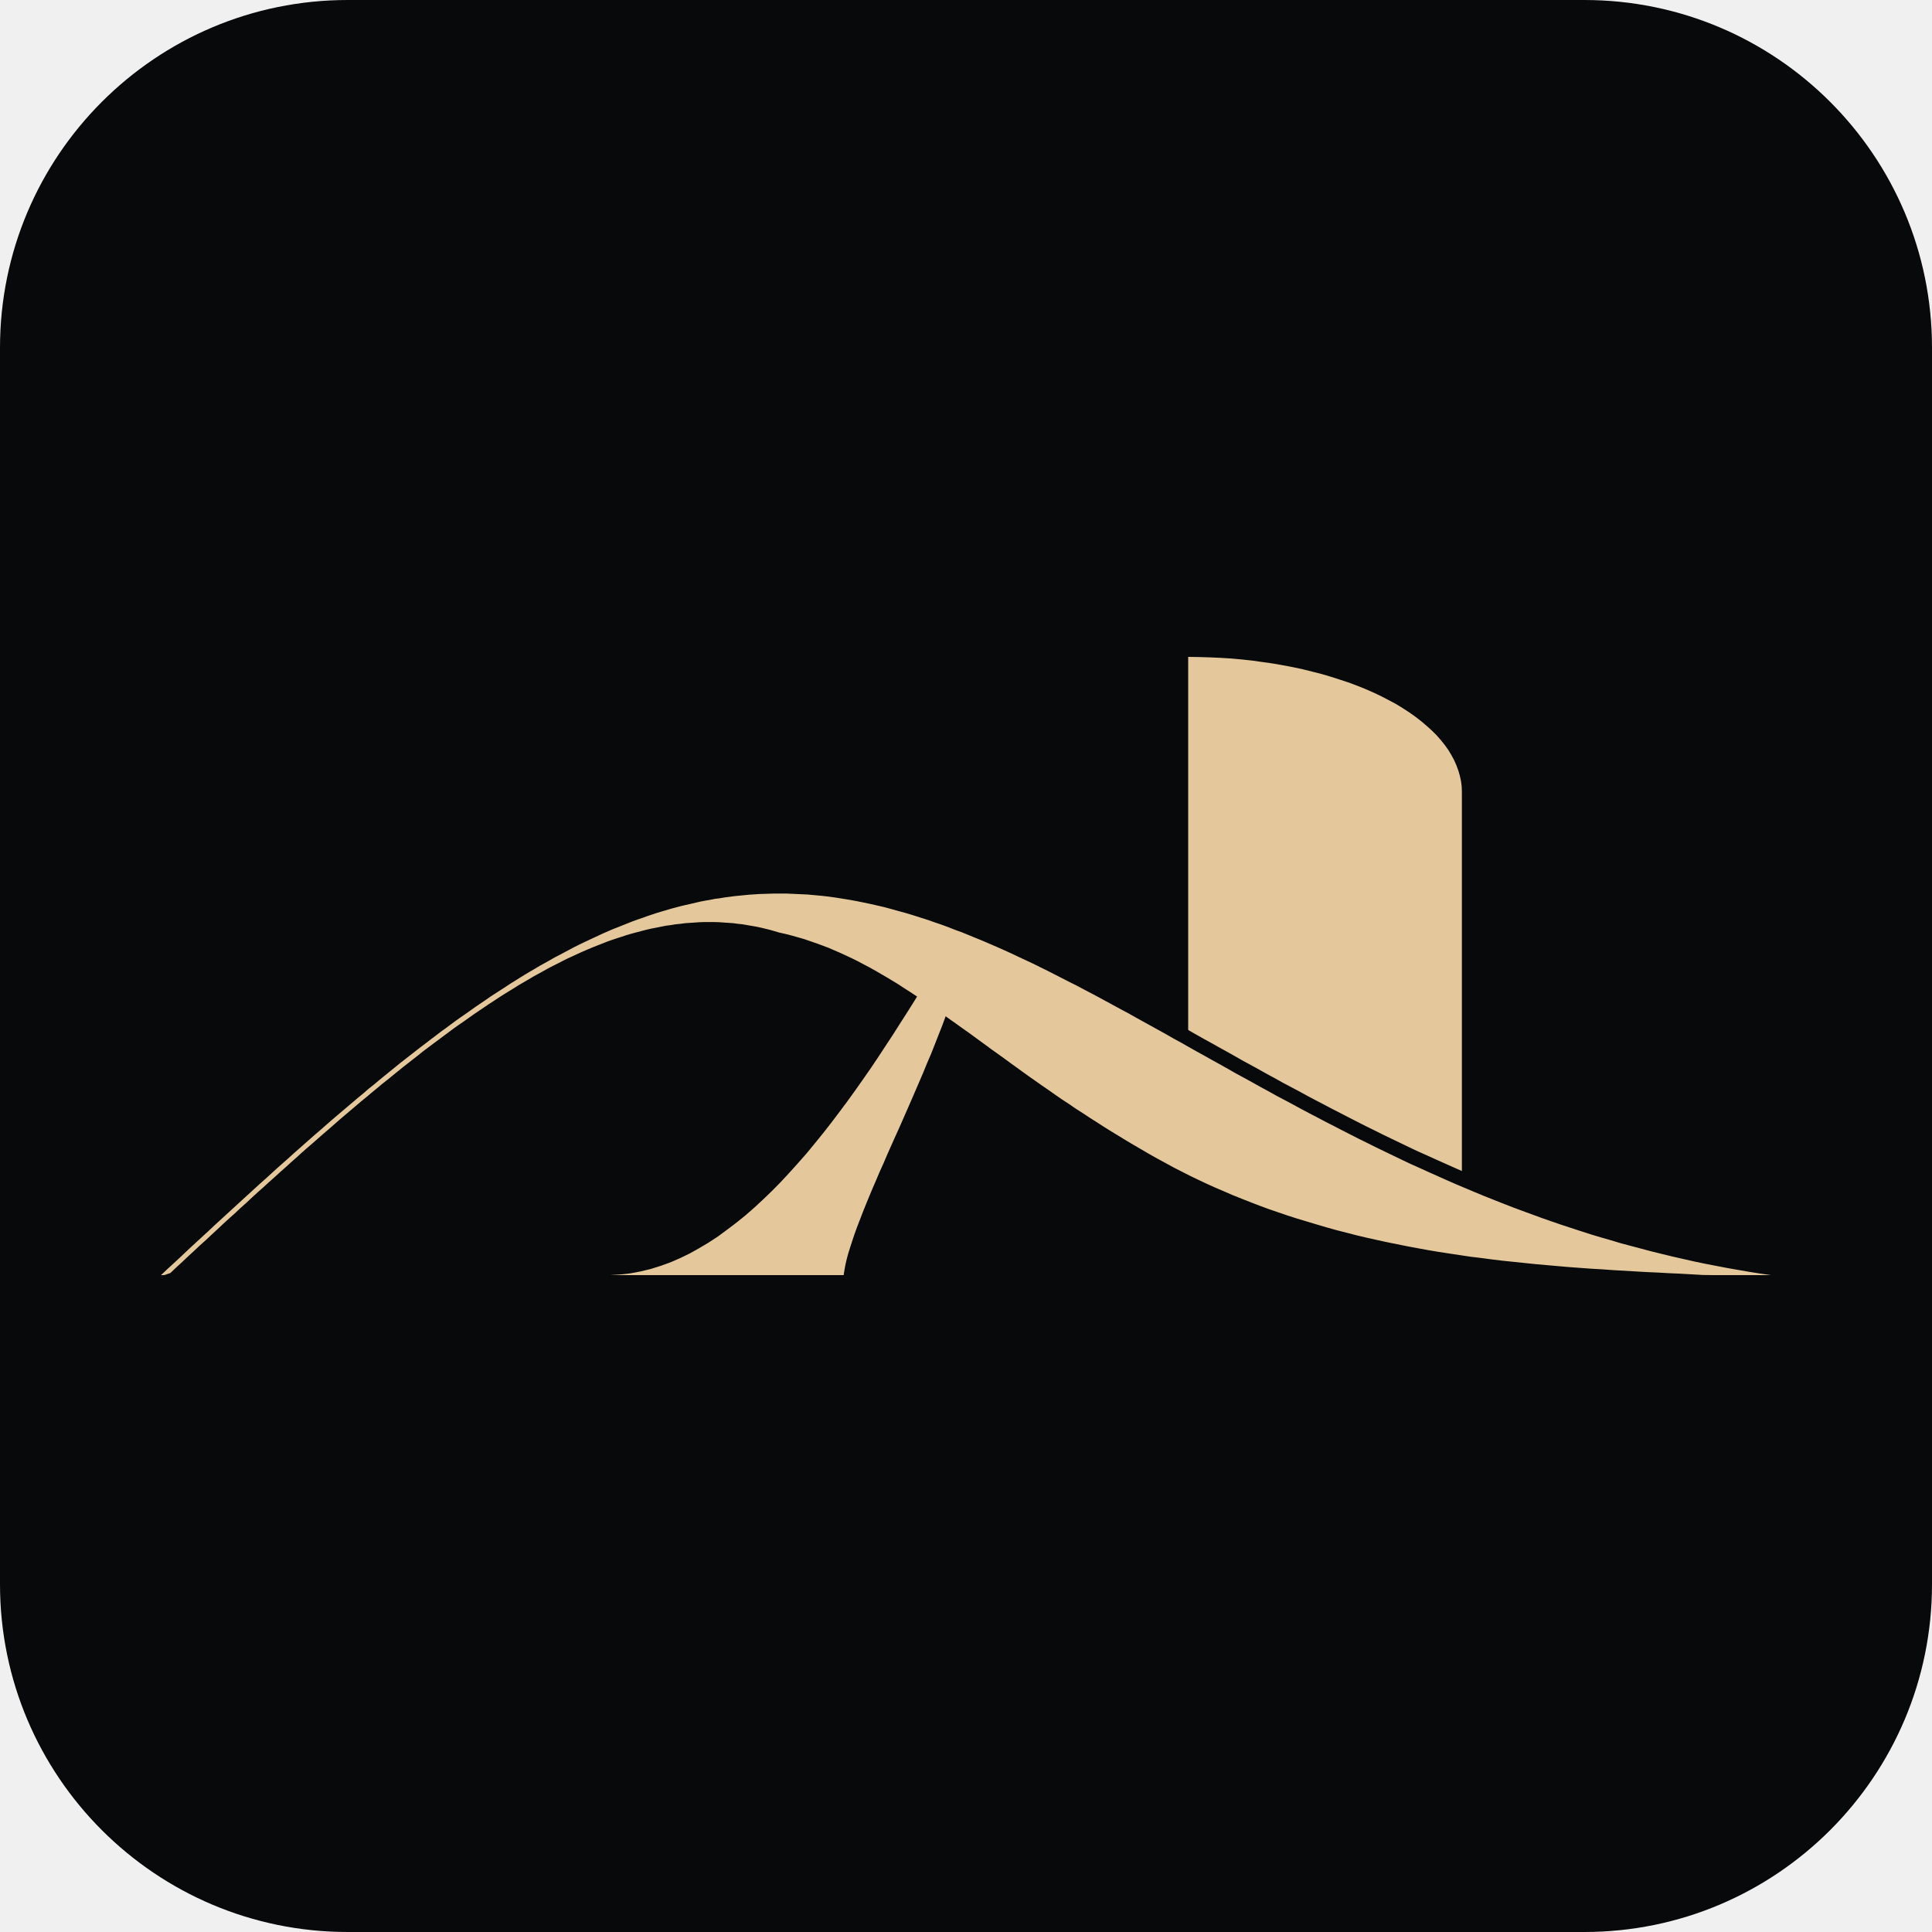
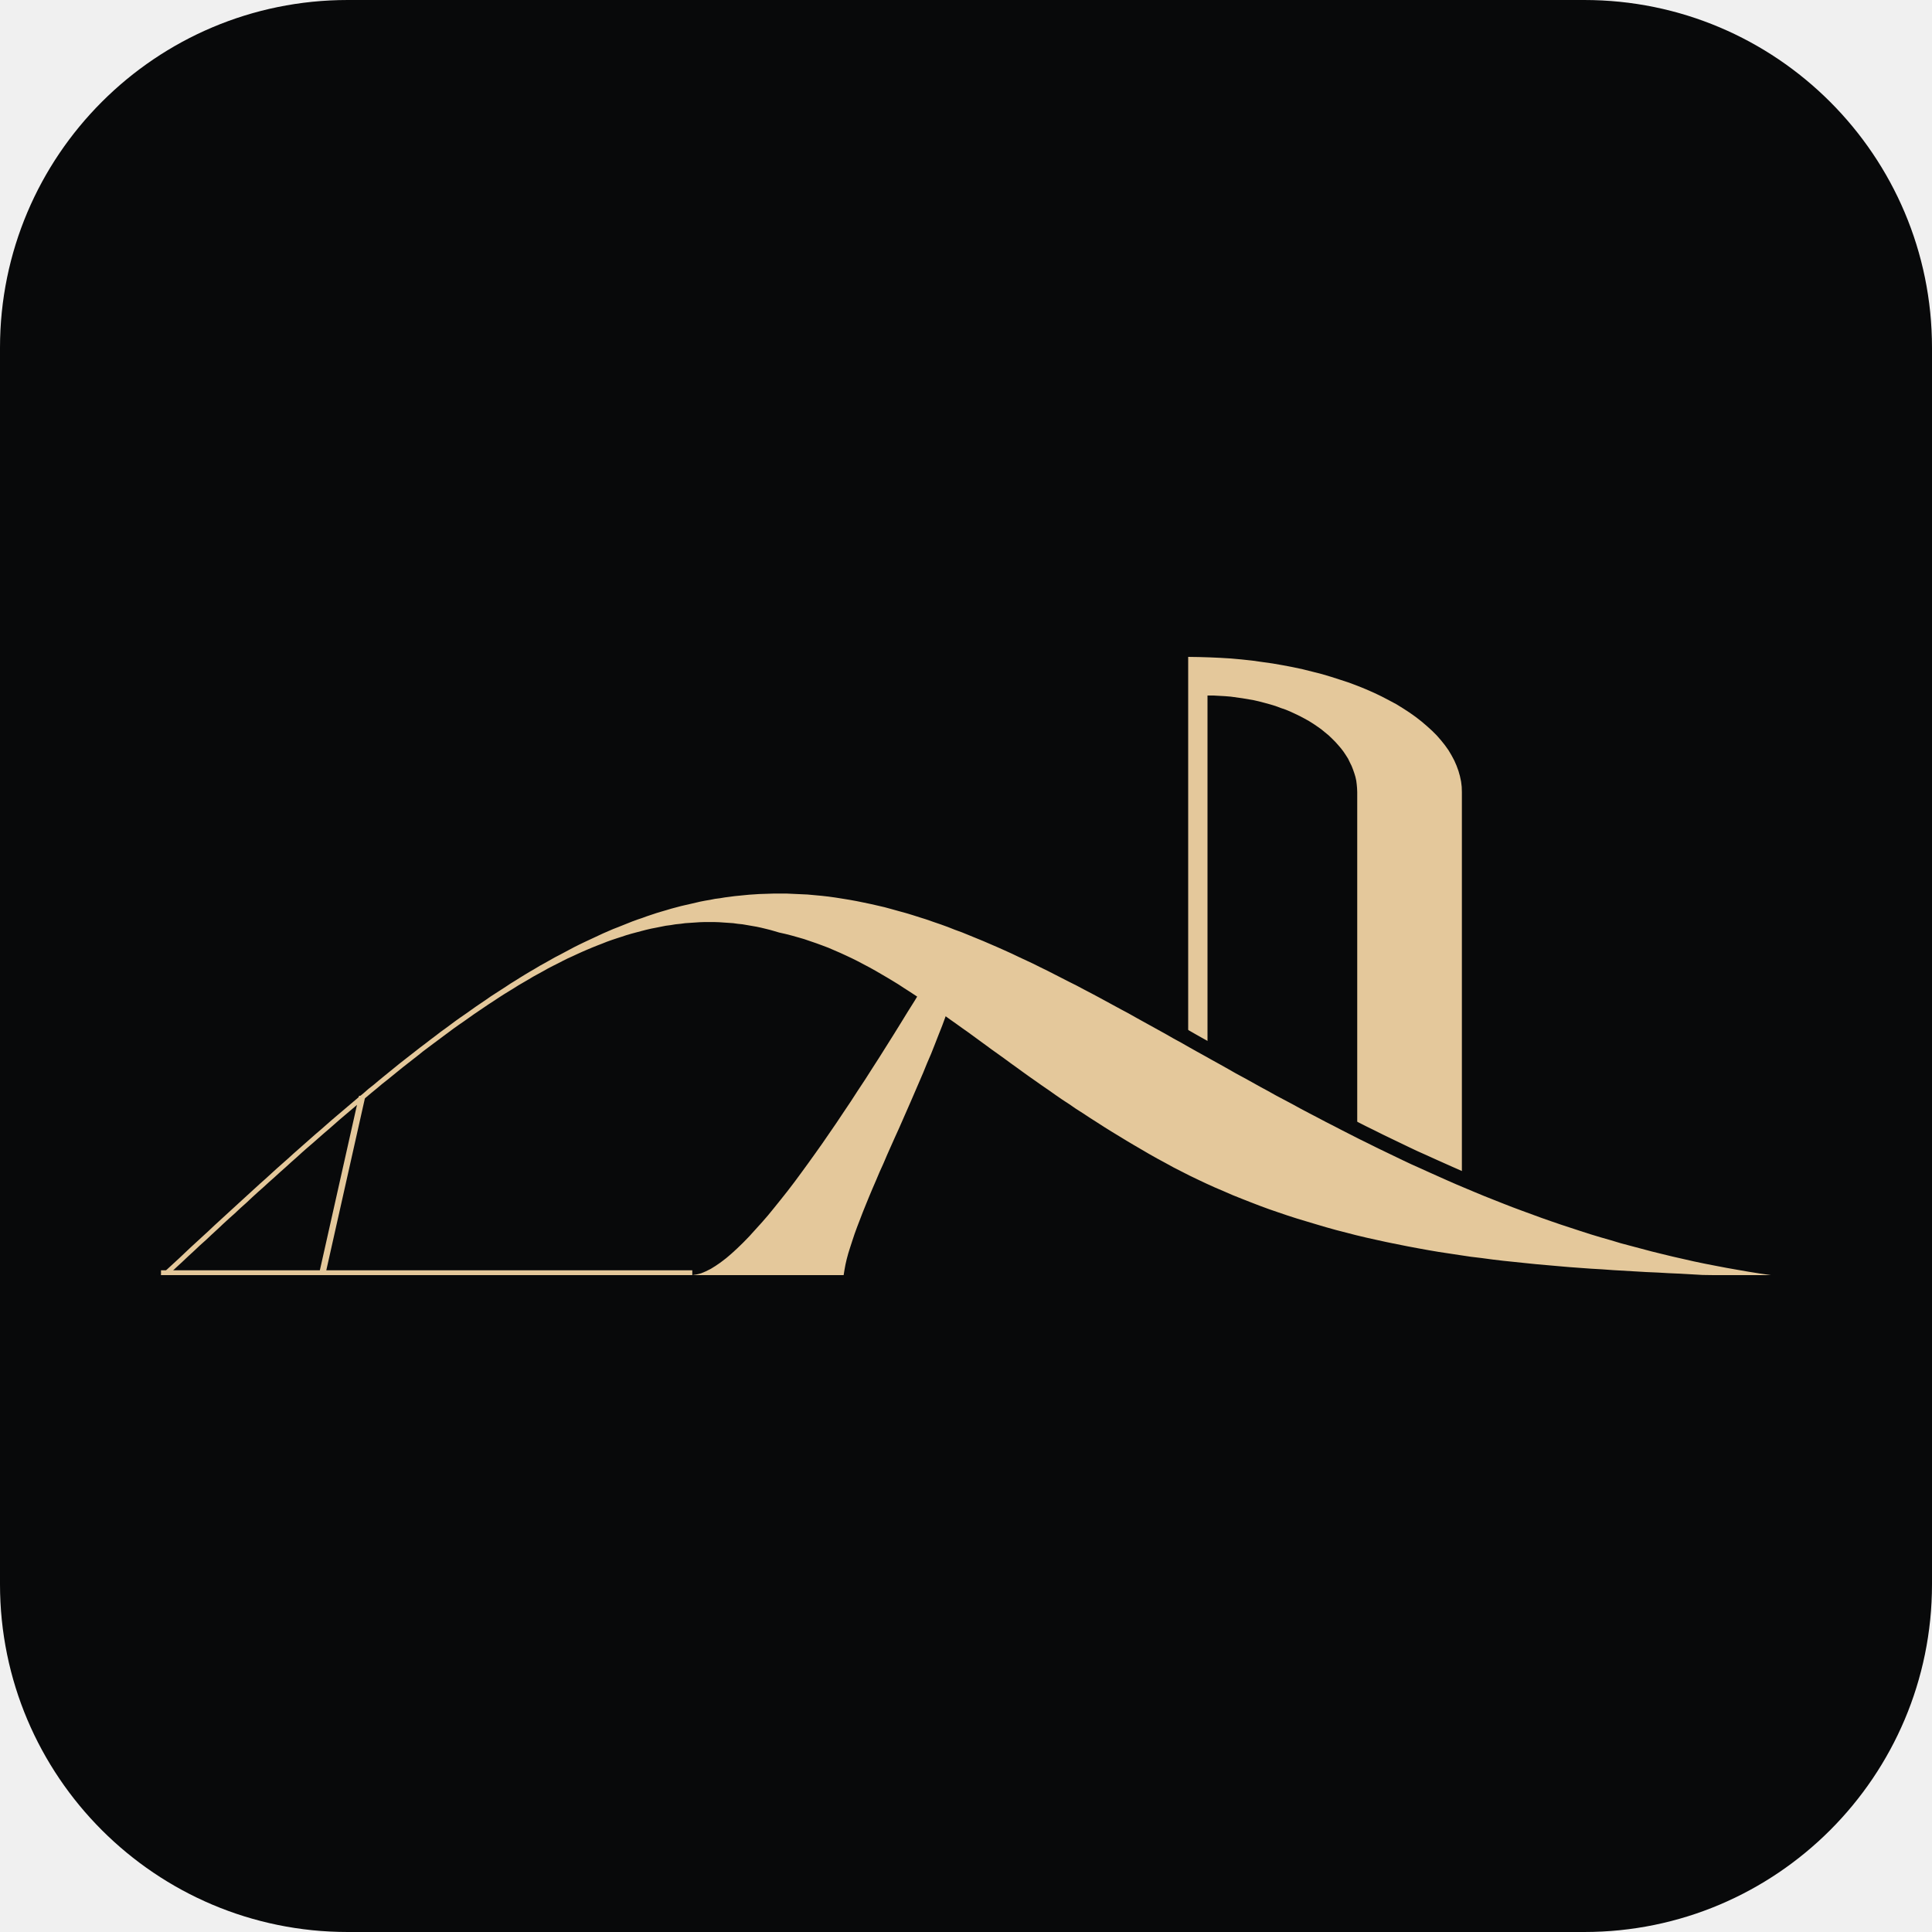
<svg xmlns="http://www.w3.org/2000/svg" viewBox="0 0 1200.00 1200.00">
  <rect width="1200.00" height="1200.00" rx="216.00" fill="#08090A" />
  <g transform="translate(100.00 408.00)">
    <g transform="scale(1)">
      <g fill="#E4C89B">
        <defs>
          <mask id="vao-favicon" maskUnits="userSpaceOnUse" x="-50" y="-50" width="1100" height="484">
            <rect x="-50" y="-50" width="1100" height="484" fill="white" />
            <path d="M0.0 384.0 L3.7 380.5 L7.5 377.0 L11.2 373.6 L14.9 370.1 L18.5 366.7 L22.2 363.3 L25.9 359.9 L29.5 356.6 L33.1 353.2 L36.7 349.9 L40.3 346.6 L43.9 343.3 L47.4 340.1 L51.0 336.8 L54.5 333.6 L58.0 330.4 L61.5 327.2 L65.0 324.1 L68.5 320.9 L71.9 317.8 L75.4 314.7 L78.8 311.7 L82.2 308.6 L85.6 305.6 L89.0 302.6 L92.4 299.6 L95.8 296.6 L99.2 293.7 L102.5 290.8 L105.8 287.9 L109.2 285.0 L112.5 282.2 L115.8 279.4 L119.1 276.6 L122.4 273.8 L125.7 271.1 L128.9 268.3 L132.2 265.7 L135.4 263.0 L138.7 260.3 L141.9 257.7 L145.1 255.1 L148.3 252.5 L151.5 250.0 L154.7 247.5 L157.9 245.0 L161.1 242.5 L164.3 240.1 L167.4 237.7 L170.6 235.3 L173.7 232.9 L176.9 230.6 L180.0 228.3 L183.1 226.0 L186.2 223.8 L189.4 221.6 L192.5 219.4 L195.6 217.2 L198.7 215.1 L201.8 213.0 L204.8 210.9 L207.9 208.9 L211.0 206.9 L214.1 204.9 L217.1 202.9 L220.2 201.0 L223.2 199.1 L226.3 197.2 L229.3 195.4 L232.4 193.6 L235.4 191.8 L238.5 190.1 L241.5 188.4 L244.5 186.7 L247.6 185.1 L250.6 183.5 L253.6 181.9 L256.6 180.3 L259.6 178.8 L262.7 177.3 L265.7 175.9 L268.7 174.5 L271.7 173.1 L274.7 171.7 L277.7 170.4 L280.7 169.1 L283.8 167.9 L286.8 166.7 L289.8 165.5 L292.8 164.3 L295.8 163.2 L298.8 162.2 L301.8 161.1 L304.8 160.1 L307.8 159.1 L310.8 158.2 L313.9 157.3 L316.9 156.4 L319.9 155.6 L322.9 154.8 L325.9 154.1 L329.0 153.4 L332.0 152.7 L335.0 152.0 L338.1 151.4 L341.1 150.9 L344.1 150.3 L347.2 149.9 L350.2 149.4 L353.3 149.0 L356.3 148.6 L359.4 148.3 L362.4 148.0 L365.5 147.7 L368.6 147.5 L371.6 147.3 L374.7 147.2 L377.8 147.1 L380.9 147.0 L384.0 147.0 L388.4 147.0 L392.8 147.2 L397.2 147.4 L401.6 147.6 L405.9 148.0 L410.3 148.4 L414.7 148.9 L419.0 149.5 L423.4 150.2 L427.7 150.9 L432.1 151.7 L436.5 152.6 L440.8 153.5 L445.2 154.5 L449.5 155.5 L453.9 156.7 L458.2 157.9 L462.6 159.1 L466.9 160.4 L471.3 161.8 L475.7 163.2 L480.0 164.7 L484.4 166.2 L488.8 167.8 L493.1 169.5 L497.5 171.1 L501.9 172.9 L506.3 174.7 L510.7 176.5 L515.1 178.4 L519.5 180.3 L524.0 182.3 L528.4 184.3 L532.8 186.4 L537.3 188.5 L541.8 190.6 L546.2 192.8 L550.7 195.0 L555.2 197.3 L559.7 199.6 L564.2 201.9 L568.8 204.2 L573.3 206.6 L577.9 209.0 L582.4 211.4 L587.0 213.9 L591.6 216.4 L596.2 218.9 L600.9 221.4 L605.5 224.0 L610.2 226.6 L614.9 229.2 L619.6 231.8 L624.3 234.4 L629.0 237.1 L633.8 239.7 L638.5 242.4 L643.3 245.1 L648.2 247.8 L653.0 250.5 L657.9 253.2 L662.7 255.9 L667.6 258.7 L672.6 261.4 L677.5 264.1 L682.5 266.9 L687.5 269.6 L692.5 272.4 L697.6 275.1 L702.7 277.8 L707.8 280.6 L712.9 283.3 L718.1 286.0 L723.2 288.7 L728.5 291.4 L733.7 294.1 L739.0 296.8 L744.3 299.5 L749.6 302.1 L755.0 304.8 L760.4 307.4 L765.8 310.0 L771.2 312.6 L776.7 315.2 L782.3 317.7 L787.8 320.2 L793.4 322.7 L799.0 325.2 L804.7 327.7 L810.4 330.1 L816.1 332.5 L821.9 334.9 L827.7 337.2 L833.5 339.5 L839.4 341.8 L845.3 344.0 L851.3 346.2 L857.3 348.4 L863.3 350.5 L869.4 352.6 L875.5 354.6 L881.6 356.6 L887.8 358.6 L894.1 360.5 L900.4 362.3 L906.7 364.2 L913.1 365.9 L919.5 367.6 L925.9 369.3 L932.4 370.9 L939.0 372.5 L945.6 374.0 L952.2 375.5 L958.9 376.9 L965.6 378.2 L972.4 379.5 L979.2 380.7 L986.1 381.9 L993.0 383.0 L1000.0 384.0 L999.6 384.0 L992.5 384.0 L985.5 384.0 L978.5 384.0 L971.4 384.0 L964.4 384.0 L957.5 383.9 L950.5 383.5 L943.5 383.1 L936.6 382.8 L929.6 382.4 L922.7 382.1 L915.8 381.7 L908.9 381.3 L902.0 380.9 L895.1 380.4 L888.2 380.0 L881.3 379.5 L874.5 379.0 L867.6 378.4 L860.8 377.8 L854.0 377.2 L847.2 376.5 L840.5 375.8 L833.7 375.1 L827.0 374.3 L820.3 373.4 L813.6 372.6 L806.9 371.6 L800.3 370.6 L793.7 369.6 L787.2 368.5 L780.6 367.3 L774.2 366.1 L767.7 364.8 L761.3 363.5 L754.9 362.1 L748.6 360.7 L742.3 359.2 L736.1 357.6 L729.9 356.0 L723.8 354.3 L717.7 352.5 L711.7 350.7 L705.7 348.9 L699.8 347.0 L693.9 345.0 L688.1 343.0 L682.4 340.9 L676.7 338.7 L671.1 336.5 L665.6 334.3 L660.1 331.9 L654.7 329.6 L649.4 327.2 L644.1 324.7 L638.9 322.2 L633.8 319.6 L628.7 317.0 L623.8 314.3 L618.8 311.6 L614.0 308.9 L609.2 306.1 L604.4 303.3 L599.7 300.5 L595.1 297.7 L590.5 294.9 L586.0 292.1 L581.5 289.2 L577.1 286.4 L572.7 283.5 L568.3 280.7 L564.1 277.8 L559.8 275.0 L555.6 272.1 L551.5 269.2 L547.4 266.4 L543.3 263.5 L539.3 260.7 L535.4 257.9 L531.4 255.0 L527.5 252.2 L523.7 249.4 L519.8 246.6 L516.0 243.9 L512.2 241.1 L508.5 238.4 L504.8 235.7 L501.1 233.0 L497.4 230.4 L493.8 227.8 L490.1 225.2 L486.5 222.6 L482.9 220.1 L479.3 217.6 L475.8 215.1 L472.2 212.7 L468.6 210.3 L465.1 208.0 L461.5 205.7 L458.0 203.4 L454.4 201.2 L450.9 199.1 L447.3 197.0 L443.7 194.9 L440.1 192.9 L436.5 191.0 L432.9 189.1 L429.3 187.3 L425.7 185.6 L422.0 183.9 L418.3 182.3 L414.6 180.7 L410.9 179.3 L407.1 177.9 L403.3 176.6 L399.5 175.3 L395.7 174.2 L391.8 173.1 L387.9 172.1 L383.9 171.2 L381.2 170.4 L378.4 169.6 L375.6 168.9 L372.7 168.2 L369.9 167.6 L367.0 167.1 L364.1 166.6 L361.2 166.1 L358.3 165.8 L355.4 165.4 L352.5 165.2 L349.5 165.0 L346.6 164.8 L343.6 164.7 L340.6 164.7 L337.6 164.7 L334.6 164.8 L331.6 165.0 L328.6 165.2 L325.6 165.4 L322.6 165.8 L319.6 166.1 L316.6 166.6 L313.5 167.0 L310.5 167.6 L307.5 168.2 L304.4 168.8 L301.4 169.5 L298.3 170.3 L295.3 171.1 L292.3 171.9 L289.2 172.8 L286.2 173.8 L283.1 174.8 L280.1 175.8 L277.0 176.9 L274.0 178.1 L270.9 179.3 L267.9 180.5 L264.8 181.8 L261.8 183.1 L258.7 184.5 L255.7 185.9 L252.6 187.3 L249.6 188.8 L246.5 190.4 L243.5 191.9 L240.4 193.5 L237.4 195.2 L234.3 196.9 L231.2 198.6 L228.2 200.4 L225.1 202.2 L222.0 204.0 L219.0 205.9 L215.9 207.8 L212.8 209.7 L209.7 211.7 L206.7 213.7 L203.6 215.7 L200.5 217.8 L197.4 219.9 L194.3 222.0 L191.2 224.2 L188.1 226.4 L184.9 228.6 L181.8 230.8 L178.7 233.1 L175.6 235.4 L172.4 237.8 L169.3 240.1 L166.1 242.5 L162.9 244.9 L159.8 247.4 L156.6 249.9 L153.4 252.4 L150.2 254.9 L147.0 257.5 L143.8 260.1 L140.6 262.7 L137.3 265.3 L134.1 268.0 L130.8 270.7 L127.6 273.4 L124.3 276.1 L121.0 278.9 L117.7 281.7 L114.4 284.5 L111.1 287.3 L107.8 290.2 L104.5 293.1 L101.1 296.0 L97.8 298.9 L94.4 301.9 L91.0 304.8 L87.6 307.8 L84.2 310.9 L80.8 313.9 L77.4 317.0 L73.9 320.1 L70.5 323.2 L67.0 326.3 L63.5 329.5 L60.0 332.6 L56.5 335.8 L53.0 339.1 L49.4 342.3 L45.9 345.6 L42.3 348.8 L38.7 352.1 L35.1 355.5 L31.5 358.8 L27.9 362.2 L24.2 365.5 L20.6 368.9 L16.9 372.3 L13.2 375.8 L9.5 379.2 L5.8 382.7 L2.0 384.0 Z" fill="black" stroke="black" stroke-width="18" stroke-linejoin="round" />
          </mask>
        </defs>
-         <path d="M638.0 0.0 L644.7 0.1 L651.3 0.3 L658.0 0.6 L664.6 1.0 L671.2 1.6 L677.7 2.3 L684.1 3.2 L690.5 4.1 L696.8 5.2 L703.1 6.4 L709.2 7.7 L715.2 9.2 L721.1 10.7 L726.8 12.4 L732.4 14.2 L737.9 16.0 L743.2 18.0 L748.4 20.1 L753.4 22.3 L758.2 24.6 L762.8 27.0 L767.3 29.4 L771.5 32.0 L775.5 34.6 L779.3 37.3 L782.9 40.1 L786.3 43.0 L789.5 45.9 L792.4 48.8 L795.1 51.9 L797.5 54.9 L799.7 58.0 L801.6 61.2 L803.3 64.4 L804.7 67.6 L805.9 70.9 L806.8 74.1 L807.5 77.4 L807.9 80.7 L808.0 84.0 L808.0 329.1 L803.8 327.3 L799.5 325.4 L795.2 323.6 L791.0 321.7 L786.8 319.8 L782.5 317.8 L778.2 315.9 L774.0 313.9 L769.8 311.9 L765.5 309.9 L761.2 307.8 L757.0 305.8 L752.8 303.7 L748.5 301.6 L744.2 299.5 L740.0 297.3 L735.8 295.2 L731.5 293.0 L727.2 290.8 L723.0 288.6 L718.8 286.4 L714.5 284.1 L710.2 281.9 L706.0 279.6 L701.8 277.3 L697.5 275.1 L693.2 272.8 L689.0 270.4 L684.8 268.1 L680.5 265.8 L676.2 263.4 L672.0 261.1 L667.8 258.7 L663.5 256.4 L659.2 254.0 L655.0 251.6 L650.8 249.2 L646.5 246.9 L642.2 244.5 L638.0 242.1 Z" mask="url(#vao-favicon)" />
-         <path d="M501.0 179.0 L499.7 184.3 L498.3 189.7 L496.8 195.1 L495.1 200.7 L493.3 206.3 L491.4 211.9 L489.4 217.6 L487.3 223.4 L485.2 229.1 L482.9 234.9 L480.6 240.8 L478.3 246.6 L475.8 252.4 L473.4 258.3 L470.9 264.1 L468.4 269.9 L465.9 275.7 L463.4 281.4 L460.9 287.1 L458.4 292.8 L455.9 298.3 L453.4 303.9 L451.0 309.3 L448.7 314.7 L446.3 320.0 L444.1 325.2 L441.9 330.3 L439.8 335.3 L437.8 340.2 L435.9 344.9 L434.1 349.6 L432.4 354.0 L430.8 358.4 L429.4 362.6 L428.1 366.6 L426.9 370.4 L425.9 374.1 L425.1 377.6 L424.5 380.9 L424.0 384.0 L279.0 384.0 L285.3 383.6 L291.6 382.9 L297.9 381.7 L304.1 380.2 L310.2 378.3 L316.3 376.1 L322.3 373.5 L328.3 370.6 L334.2 367.3 L340.1 363.8 L345.9 360.0 L351.6 355.8 L357.3 351.5 L363.0 346.9 L368.6 342.0 L374.1 336.9 L379.6 331.6 L385.0 326.1 L390.3 320.4 L395.6 314.5 L400.9 308.5 L406.0 302.3 L411.2 295.9 L416.2 289.5 L421.2 282.9 L426.2 276.2 L431.1 269.4 L435.9 262.6 L440.7 255.7 L445.4 248.7 L450.0 241.7 L454.6 234.7 L459.1 227.6 L463.6 220.6 L468.0 213.6 L472.3 206.6 L476.6 199.6 L480.8 192.7 L484.9 185.8 L489.0 179.0 Z" />
+         <path fill-rule="evenodd" d="M638.0 0.0 L644.7 0.1 L651.3 0.3 L658.0 0.6 L664.6 1.0 L671.2 1.6 L677.7 2.3 L684.1 3.2 L690.5 4.1 L696.8 5.2 L703.1 6.4 L709.2 7.7 L715.2 9.2 L721.1 10.7 L726.8 12.4 L732.4 14.2 L737.9 16.0 L743.2 18.0 L748.4 20.1 L753.4 22.3 L758.2 24.6 L762.8 27.0 L767.3 29.4 L771.5 32.0 L775.5 34.6 L779.3 37.3 L782.9 40.1 L786.3 43.0 L789.5 45.9 L792.4 48.8 L795.1 51.9 L797.5 54.9 L799.7 58.0 L801.6 61.2 L803.3 64.4 L804.7 67.6 L805.9 70.9 L806.8 74.1 L807.5 77.4 L807.9 80.7 L808.0 84.0 L808.0 329.1 L803.8 327.3 L799.5 325.4 L795.2 323.6 L791.0 321.7 L786.8 319.8 L782.5 317.8 L778.2 315.9 L774.0 313.9 L769.8 311.9 L765.5 309.9 L761.2 307.8 L757.0 305.8 L752.8 303.7 L748.5 301.6 L744.2 299.5 L740.0 297.3 L735.8 295.2 L731.5 293.0 L727.2 290.8 L723.0 288.6 L718.8 286.4 L714.5 284.1 L710.2 281.9 L706.0 279.6 L701.8 277.3 L697.5 275.1 L693.2 272.8 L689.0 270.4 L684.8 268.1 L680.5 265.8 L676.2 263.4 L672.0 261.1 L667.8 258.7 L663.5 256.4 L659.2 254.0 L655.0 251.6 L650.8 249.2 L646.5 246.9 L642.2 244.5 L638.0 242.1 Z M650.0 24.0 L653.7 24.0 L657.3 24.2 L660.9 24.4 L664.5 24.7 L668.1 25.2 L671.7 25.7 L675.2 26.3 L678.7 26.9 L682.2 27.7 L685.6 28.6 L688.9 29.5 L692.2 30.5 L695.4 31.7 L698.6 32.8 L701.7 34.1 L704.7 35.5 L707.6 36.9 L710.4 38.4 L713.1 39.9 L715.8 41.6 L718.3 43.3 L720.7 45.0 L723.0 46.9 L725.2 48.7 L727.3 50.7 L729.3 52.7 L731.1 54.7 L732.9 56.8 L734.5 58.9 L735.9 61.0 L737.3 63.2 L738.4 65.5 L739.5 67.7 L740.4 70.0 L741.2 72.3 L741.9 74.6 L742.4 76.9 L742.7 79.3 L742.9 81.6 L743.0 84.0 L743.0 298.8 L740.7 297.7 L738.4 296.5 L736.0 295.3 L733.7 294.1 L731.4 292.9 L729.0 291.7 L726.7 290.5 L724.4 289.3 L722.1 288.1 L719.8 286.9 L717.4 285.7 L715.1 284.5 L712.8 283.2 L710.5 282.0 L708.1 280.8 L705.8 279.5 L703.5 278.3 L701.1 277.0 L698.8 275.8 L696.5 274.5 L694.2 273.3 L691.9 272.0 L689.5 270.7 L687.2 269.5 L684.9 268.2 L682.5 266.9 L680.2 265.6 L677.9 264.3 L675.6 263.1 L673.2 261.8 L670.9 260.5 L668.6 259.2 L666.3 257.9 L664.0 256.6 L661.6 255.3 L659.3 254.0 L657.0 252.7 L654.6 251.4 L652.3 250.1 L650.0 248.8 Z" mask="url(#vao-favicon)" />
+         <path d="M501.0 179.0 L499.7 184.3 L498.3 189.7 L496.8 195.1 L495.1 200.7 L493.3 206.3 L491.4 211.9 L489.4 217.6 L487.3 223.4 L485.2 229.1 L482.9 234.9 L480.6 240.8 L478.3 246.6 L475.8 252.4 L473.4 258.3 L470.9 264.1 L468.4 269.9 L465.9 275.7 L463.4 281.4 L460.9 287.1 L458.4 292.8 L455.9 298.3 L453.4 303.9 L451.0 309.3 L448.7 314.7 L446.3 320.0 L444.1 325.2 L441.9 330.3 L439.8 335.3 L437.8 340.2 L435.9 344.9 L434.1 349.6 L432.4 354.0 L430.8 358.4 L429.4 362.6 L428.1 366.6 L426.9 370.4 L425.9 374.1 L425.1 377.6 L424.5 380.9 L424.0 384.0 L330.0 384.0 L332.6 383.6 L335.4 382.9 L338.3 381.7 L341.3 380.2 L344.4 378.3 L347.6 376.1 L351.0 373.5 L354.4 370.6 L358.0 367.3 L361.6 363.8 L365.3 360.0 L369.1 355.8 L373.0 351.5 L377.0 346.9 L381.0 342.0 L385.1 336.9 L389.3 331.6 L393.5 326.1 L397.7 320.4 L402.0 314.5 L406.3 308.5 L410.7 302.3 L415.1 295.9 L419.5 289.5 L423.9 282.9 L428.4 276.2 L432.8 269.4 L437.3 262.6 L441.7 255.7 L446.2 248.7 L450.6 241.7 L455.0 234.7 L459.4 227.6 L463.7 220.6 L468.1 213.6 L472.3 206.6 L476.6 199.6 L480.8 192.7 L484.9 185.8 L489.0 179.0 Z" />
+         <path d="M0.0 384.0 L330.0 384.0 L330.0 381.0 L0.0 381.0 Z" />
+         <path d="M123.0 272.6 L127.0 272.6 L102.0 384.0 L98.0 384.0 Z" />
        <path d="M0.0 384.0 L3.7 380.5 L7.5 377.0 L11.2 373.6 L14.9 370.1 L18.5 366.7 L22.2 363.3 L25.9 359.9 L29.5 356.6 L33.1 353.2 L36.7 349.9 L40.3 346.6 L43.9 343.3 L47.4 340.1 L51.0 336.8 L54.5 333.6 L58.0 330.4 L61.5 327.2 L65.0 324.1 L68.5 320.9 L71.9 317.8 L75.4 314.7 L78.8 311.7 L82.2 308.6 L85.6 305.6 L89.0 302.6 L92.4 299.6 L95.8 296.6 L99.2 293.7 L102.5 290.8 L105.8 287.9 L109.2 285.0 L112.5 282.2 L115.8 279.4 L119.1 276.6 L122.4 273.8 L125.7 271.1 L128.9 268.3 L132.2 265.7 L135.4 263.0 L138.7 260.3 L141.9 257.7 L145.1 255.1 L148.3 252.5 L151.5 250.0 L154.7 247.5 L157.9 245.0 L161.1 242.5 L164.3 240.1 L167.4 237.7 L170.6 235.3 L173.7 232.9 L176.9 230.6 L180.0 228.3 L183.1 226.0 L186.2 223.8 L189.4 221.6 L192.5 219.4 L195.6 217.2 L198.7 215.1 L201.8 213.0 L204.8 210.9 L207.9 208.9 L211.0 206.9 L214.1 204.9 L217.1 202.9 L220.2 201.0 L223.2 199.1 L226.3 197.2 L229.3 195.4 L232.4 193.6 L235.4 191.8 L238.5 190.1 L241.5 188.4 L244.5 186.7 L247.6 185.1 L250.6 183.5 L253.6 181.9 L256.6 180.3 L259.6 178.8 L262.7 177.3 L265.7 175.9 L268.7 174.5 L271.7 173.1 L274.7 171.7 L277.7 170.4 L280.7 169.1 L283.8 167.9 L286.8 166.7 L289.8 165.5 L292.8 164.3 L295.8 163.2 L298.8 162.2 L301.8 161.1 L304.8 160.1 L307.8 159.1 L310.8 158.2 L313.9 157.3 L316.9 156.4 L319.9 155.6 L322.9 154.8 L325.9 154.1 L329.0 153.4 L332.0 152.7 L335.0 152.0 L338.1 151.4 L341.1 150.9 L344.1 150.3 L347.2 149.9 L350.2 149.4 L353.3 149.0 L356.3 148.6 L359.4 148.3 L362.4 148.0 L365.5 147.7 L368.6 147.5 L371.6 147.3 L374.7 147.2 L377.8 147.1 L380.9 147.0 L384.0 147.0 L388.4 147.0 L392.8 147.2 L397.2 147.4 L401.6 147.6 L405.9 148.0 L410.3 148.4 L414.7 148.9 L419.0 149.5 L423.4 150.2 L427.7 150.9 L432.1 151.7 L436.5 152.6 L440.8 153.5 L445.2 154.5 L449.5 155.5 L453.9 156.7 L458.2 157.9 L462.6 159.1 L466.9 160.4 L471.3 161.8 L475.7 163.2 L480.0 164.7 L484.4 166.2 L488.8 167.8 L493.1 169.5 L497.5 171.1 L501.9 172.9 L506.3 174.7 L510.7 176.5 L515.1 178.4 L519.5 180.3 L524.0 182.3 L528.4 184.3 L532.8 186.4 L537.3 188.5 L541.8 190.6 L546.2 192.8 L550.7 195.0 L555.2 197.3 L559.7 199.6 L564.2 201.9 L568.8 204.2 L573.3 206.6 L577.9 209.0 L582.4 211.4 L587.0 213.9 L591.6 216.4 L596.2 218.9 L600.9 221.4 L605.5 224.0 L610.2 226.6 L614.9 229.2 L619.6 231.8 L624.3 234.4 L629.0 237.1 L633.8 239.7 L638.5 242.4 L643.3 245.1 L648.2 247.8 L653.0 250.5 L657.9 253.2 L662.7 255.9 L667.6 258.7 L672.6 261.4 L677.5 264.1 L682.5 266.9 L687.5 269.6 L692.5 272.4 L697.6 275.1 L702.7 277.8 L707.8 280.6 L712.9 283.3 L718.1 286.0 L723.2 288.7 L728.5 291.4 L733.7 294.1 L739.0 296.8 L744.3 299.5 L749.6 302.1 L755.0 304.8 L760.4 307.4 L765.8 310.0 L771.2 312.6 L776.7 315.2 L782.3 317.7 L787.8 320.2 L793.4 322.7 L799.0 325.2 L804.7 327.7 L810.4 330.1 L816.1 332.5 L821.9 334.9 L827.7 337.2 L833.5 339.5 L839.4 341.8 L845.3 344.0 L851.3 346.2 L857.3 348.4 L863.3 350.5 L869.4 352.6 L875.5 354.6 L881.6 356.6 L887.8 358.6 L894.1 360.5 L900.4 362.3 L906.7 364.2 L913.1 365.9 L919.5 367.6 L925.9 369.3 L932.4 370.9 L939.0 372.5 L945.6 374.0 L952.2 375.5 L958.9 376.9 L965.6 378.2 L972.4 379.5 L979.2 380.7 L986.1 381.9 L993.0 383.0 L1000.0 384.0 L999.6 384.0 L992.5 384.0 L985.5 384.0 L978.5 384.0 L971.4 384.0 L964.4 384.0 L957.5 383.9 L950.5 383.5 L943.5 383.1 L936.6 382.8 L929.6 382.4 L922.7 382.1 L915.8 381.7 L908.9 381.3 L902.0 380.9 L895.1 380.4 L888.2 380.0 L881.3 379.5 L874.5 379.0 L867.6 378.4 L860.8 377.8 L854.0 377.2 L847.2 376.5 L840.5 375.8 L833.7 375.1 L827.0 374.3 L820.3 373.4 L813.6 372.6 L806.9 371.6 L800.3 370.6 L793.7 369.6 L787.2 368.5 L780.6 367.3 L774.2 366.1 L767.7 364.8 L761.3 363.5 L754.9 362.1 L748.6 360.7 L742.3 359.2 L736.1 357.6 L729.9 356.0 L723.8 354.3 L717.7 352.5 L711.7 350.7 L705.7 348.9 L699.8 347.0 L693.9 345.0 L688.1 343.0 L682.4 340.9 L676.7 338.7 L671.1 336.5 L665.6 334.3 L660.1 331.9 L654.7 329.6 L649.4 327.2 L644.1 324.7 L638.9 322.2 L633.8 319.6 L628.7 317.0 L623.8 314.3 L618.8 311.6 L614.0 308.9 L609.2 306.1 L604.4 303.3 L599.7 300.5 L595.1 297.7 L590.5 294.9 L586.0 292.1 L581.5 289.2 L577.1 286.4 L572.7 283.5 L568.3 280.7 L564.1 277.8 L559.8 275.0 L555.6 272.1 L551.5 269.2 L547.4 266.4 L543.3 263.5 L539.3 260.7 L535.4 257.9 L531.4 255.0 L527.5 252.2 L523.7 249.4 L519.8 246.6 L516.0 243.9 L512.2 241.1 L508.5 238.4 L504.8 235.7 L501.1 233.0 L497.4 230.4 L493.8 227.8 L490.1 225.2 L486.5 222.6 L482.9 220.1 L479.3 217.6 L475.8 215.1 L472.2 212.7 L468.6 210.3 L465.1 208.0 L461.5 205.7 L458.0 203.4 L454.4 201.2 L450.9 199.1 L447.3 197.0 L443.7 194.9 L440.1 192.9 L436.5 191.0 L432.9 189.1 L429.3 187.3 L425.7 185.6 L422.0 183.9 L418.3 182.3 L414.6 180.7 L410.9 179.3 L407.1 177.9 L403.3 176.6 L399.5 175.3 L395.7 174.2 L391.8 173.1 L387.9 172.1 L383.9 171.2 L381.2 170.4 L378.4 169.6 L375.6 168.9 L372.7 168.2 L369.9 167.6 L367.0 167.1 L364.1 166.6 L361.2 166.1 L358.3 165.8 L355.4 165.4 L352.5 165.2 L349.5 165.0 L346.6 164.8 L343.6 164.7 L340.6 164.7 L337.6 164.7 L334.6 164.8 L331.6 165.0 L328.6 165.2 L325.6 165.4 L322.6 165.8 L319.6 166.1 L316.6 166.6 L313.5 167.0 L310.5 167.6 L307.5 168.2 L304.4 168.8 L301.4 169.5 L298.3 170.3 L295.3 171.1 L292.3 171.9 L289.2 172.8 L286.2 173.8 L283.1 174.8 L280.1 175.8 L277.0 176.9 L274.0 178.1 L270.9 179.3 L267.9 180.5 L264.8 181.8 L261.8 183.1 L258.7 184.5 L255.7 185.9 L252.6 187.3 L249.6 188.8 L246.5 190.4 L243.5 191.9 L240.4 193.5 L237.4 195.2 L234.3 196.9 L231.2 198.6 L228.2 200.4 L225.1 202.2 L222.0 204.0 L219.0 205.9 L215.9 207.8 L212.8 209.7 L209.7 211.7 L206.7 213.7 L203.6 215.7 L200.5 217.8 L197.4 219.9 L194.3 222.0 L191.2 224.2 L188.1 226.4 L184.9 228.6 L181.8 230.8 L178.7 233.1 L175.6 235.4 L172.4 237.8 L169.3 240.1 L166.1 242.5 L162.9 244.9 L159.8 247.4 L156.6 249.9 L153.4 252.4 L150.2 254.9 L147.0 257.5 L143.8 260.1 L140.6 262.7 L137.3 265.3 L134.1 268.0 L130.8 270.7 L127.6 273.4 L124.3 276.1 L121.0 278.9 L117.7 281.7 L114.4 284.5 L111.1 287.3 L107.8 290.2 L104.5 293.1 L101.1 296.0 L97.8 298.9 L94.4 301.9 L91.0 304.8 L87.6 307.8 L84.2 310.9 L80.8 313.9 L77.4 317.0 L73.9 320.1 L70.5 323.2 L67.0 326.3 L63.5 329.5 L60.0 332.6 L56.5 335.8 L53.0 339.1 L49.4 342.3 L45.9 345.6 L42.3 348.8 L38.7 352.1 L35.1 355.5 L31.5 358.8 L27.9 362.2 L24.2 365.5 L20.6 368.9 L16.9 372.3 L13.2 375.8 L9.5 379.2 L5.8 382.7 L2.0 384.0 Z" />
      </g>
    </g>
  </g>
</svg>
